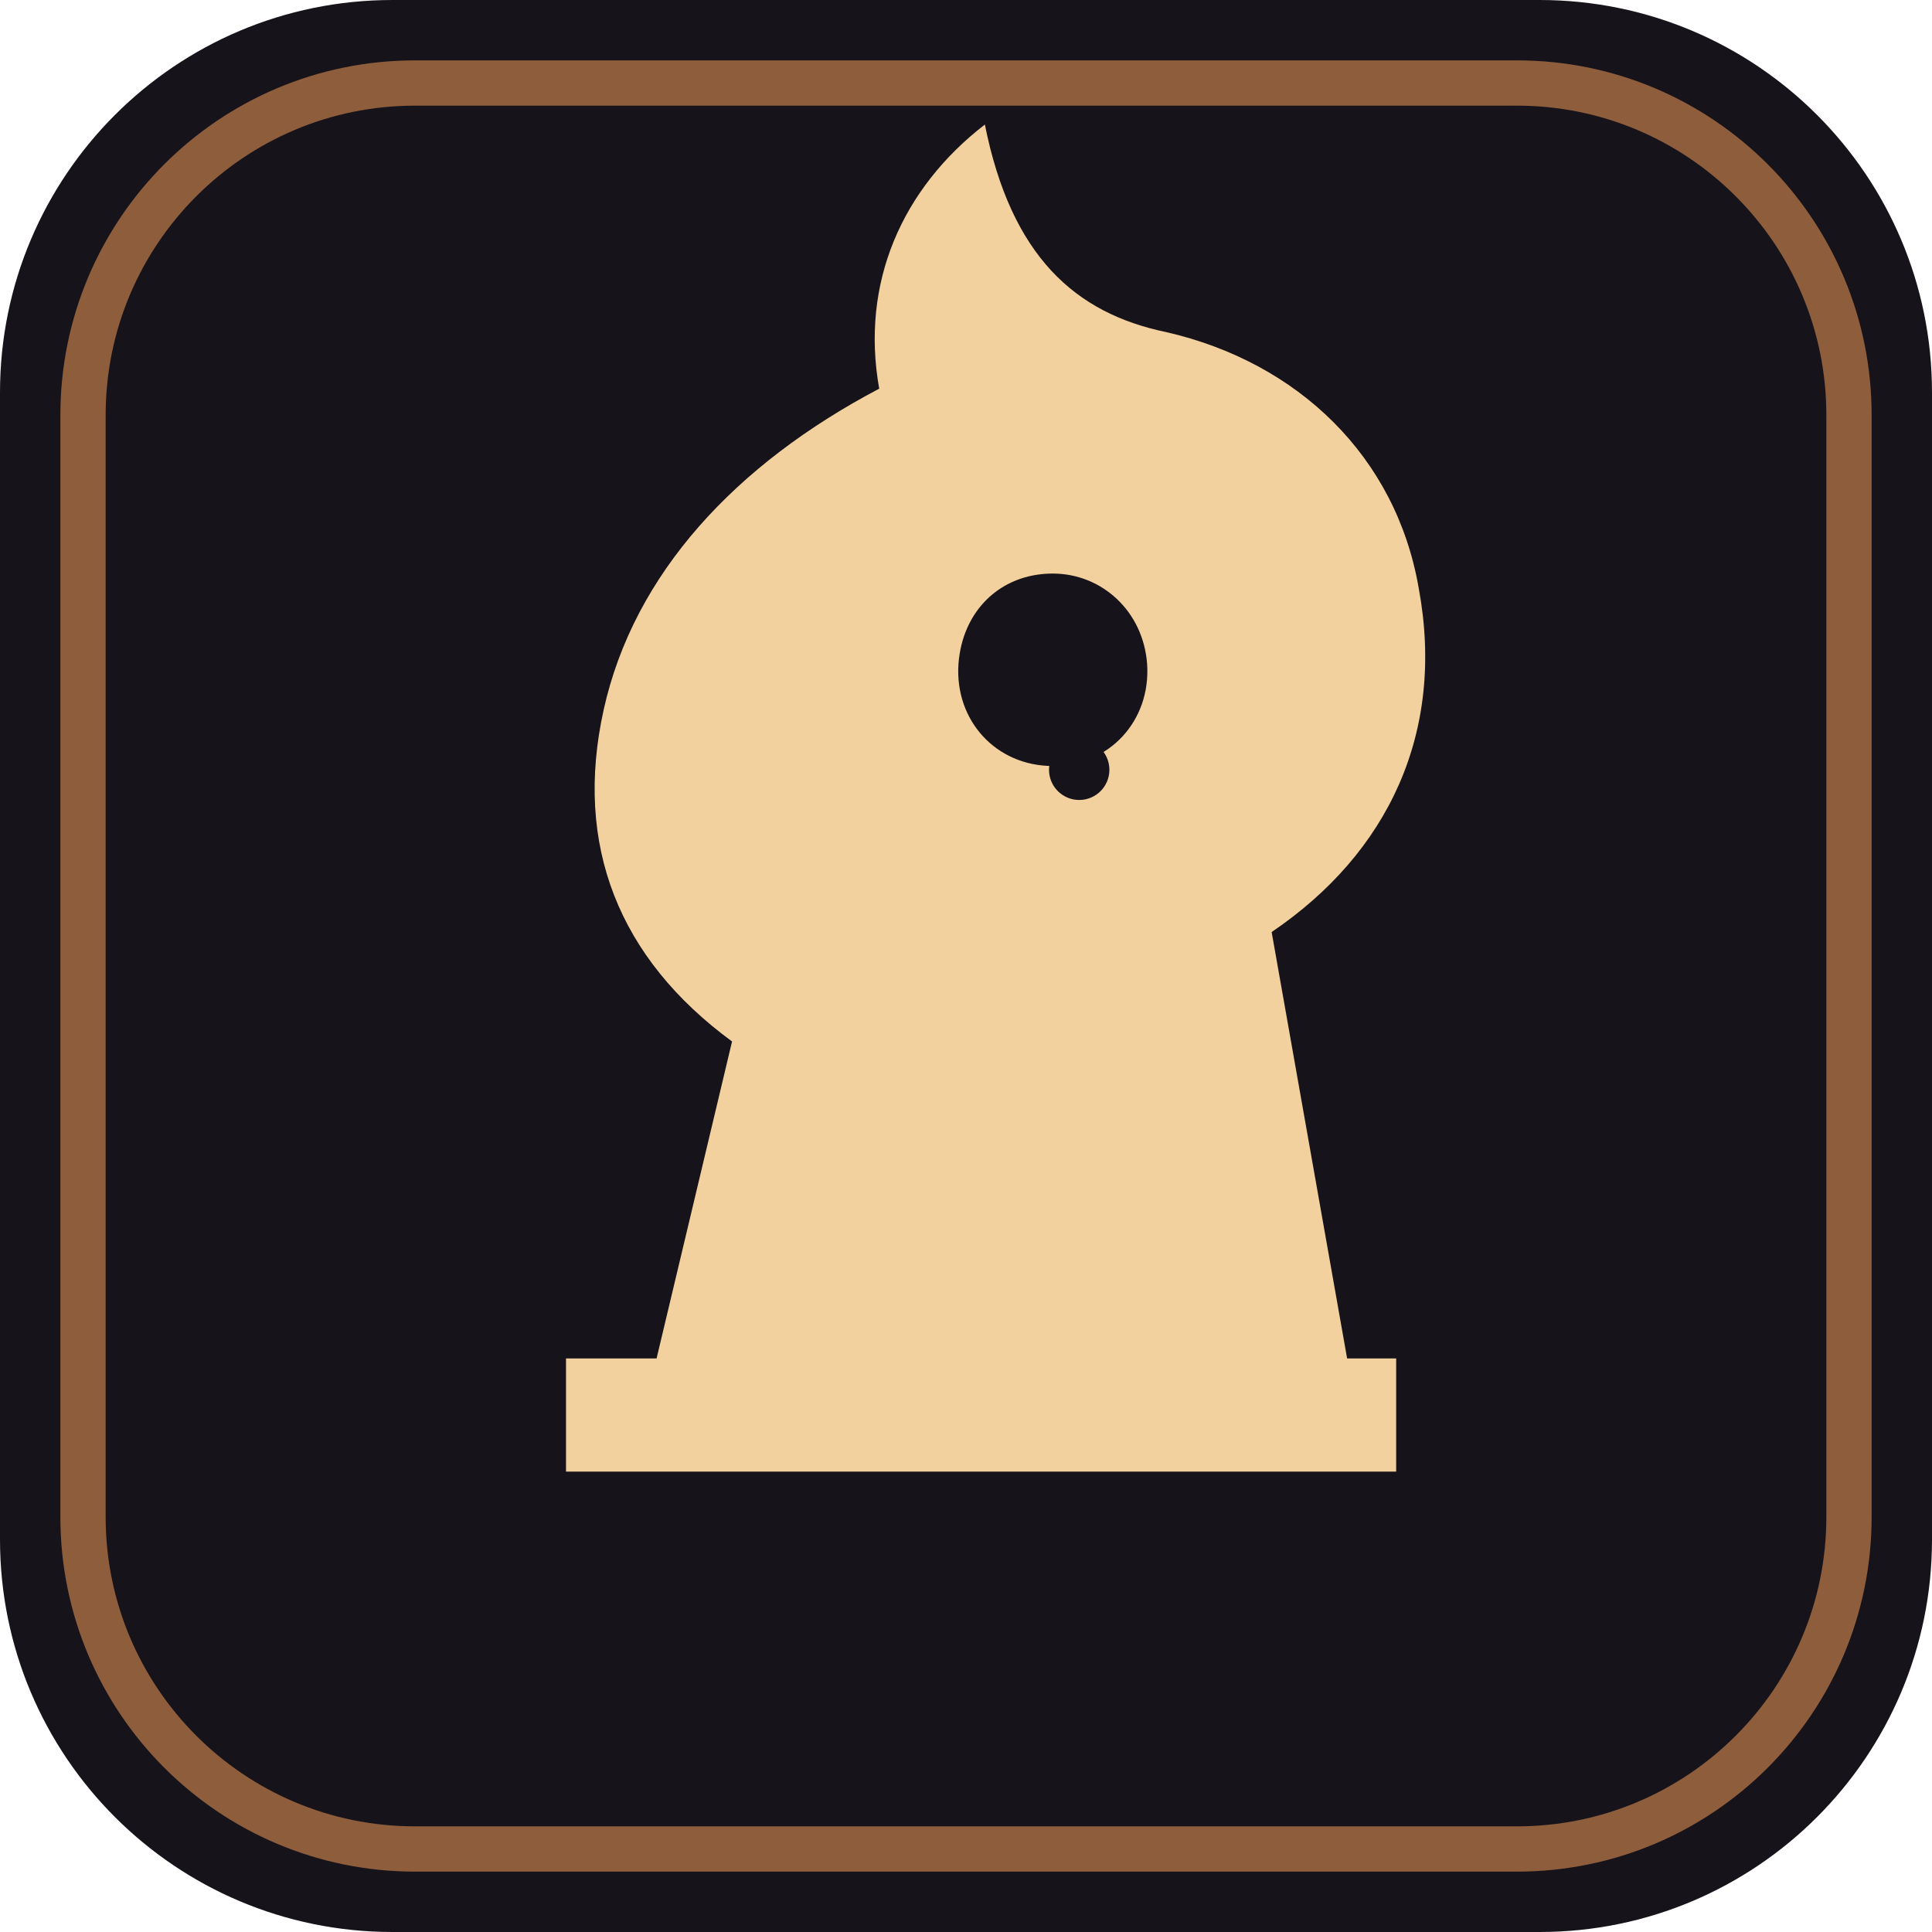
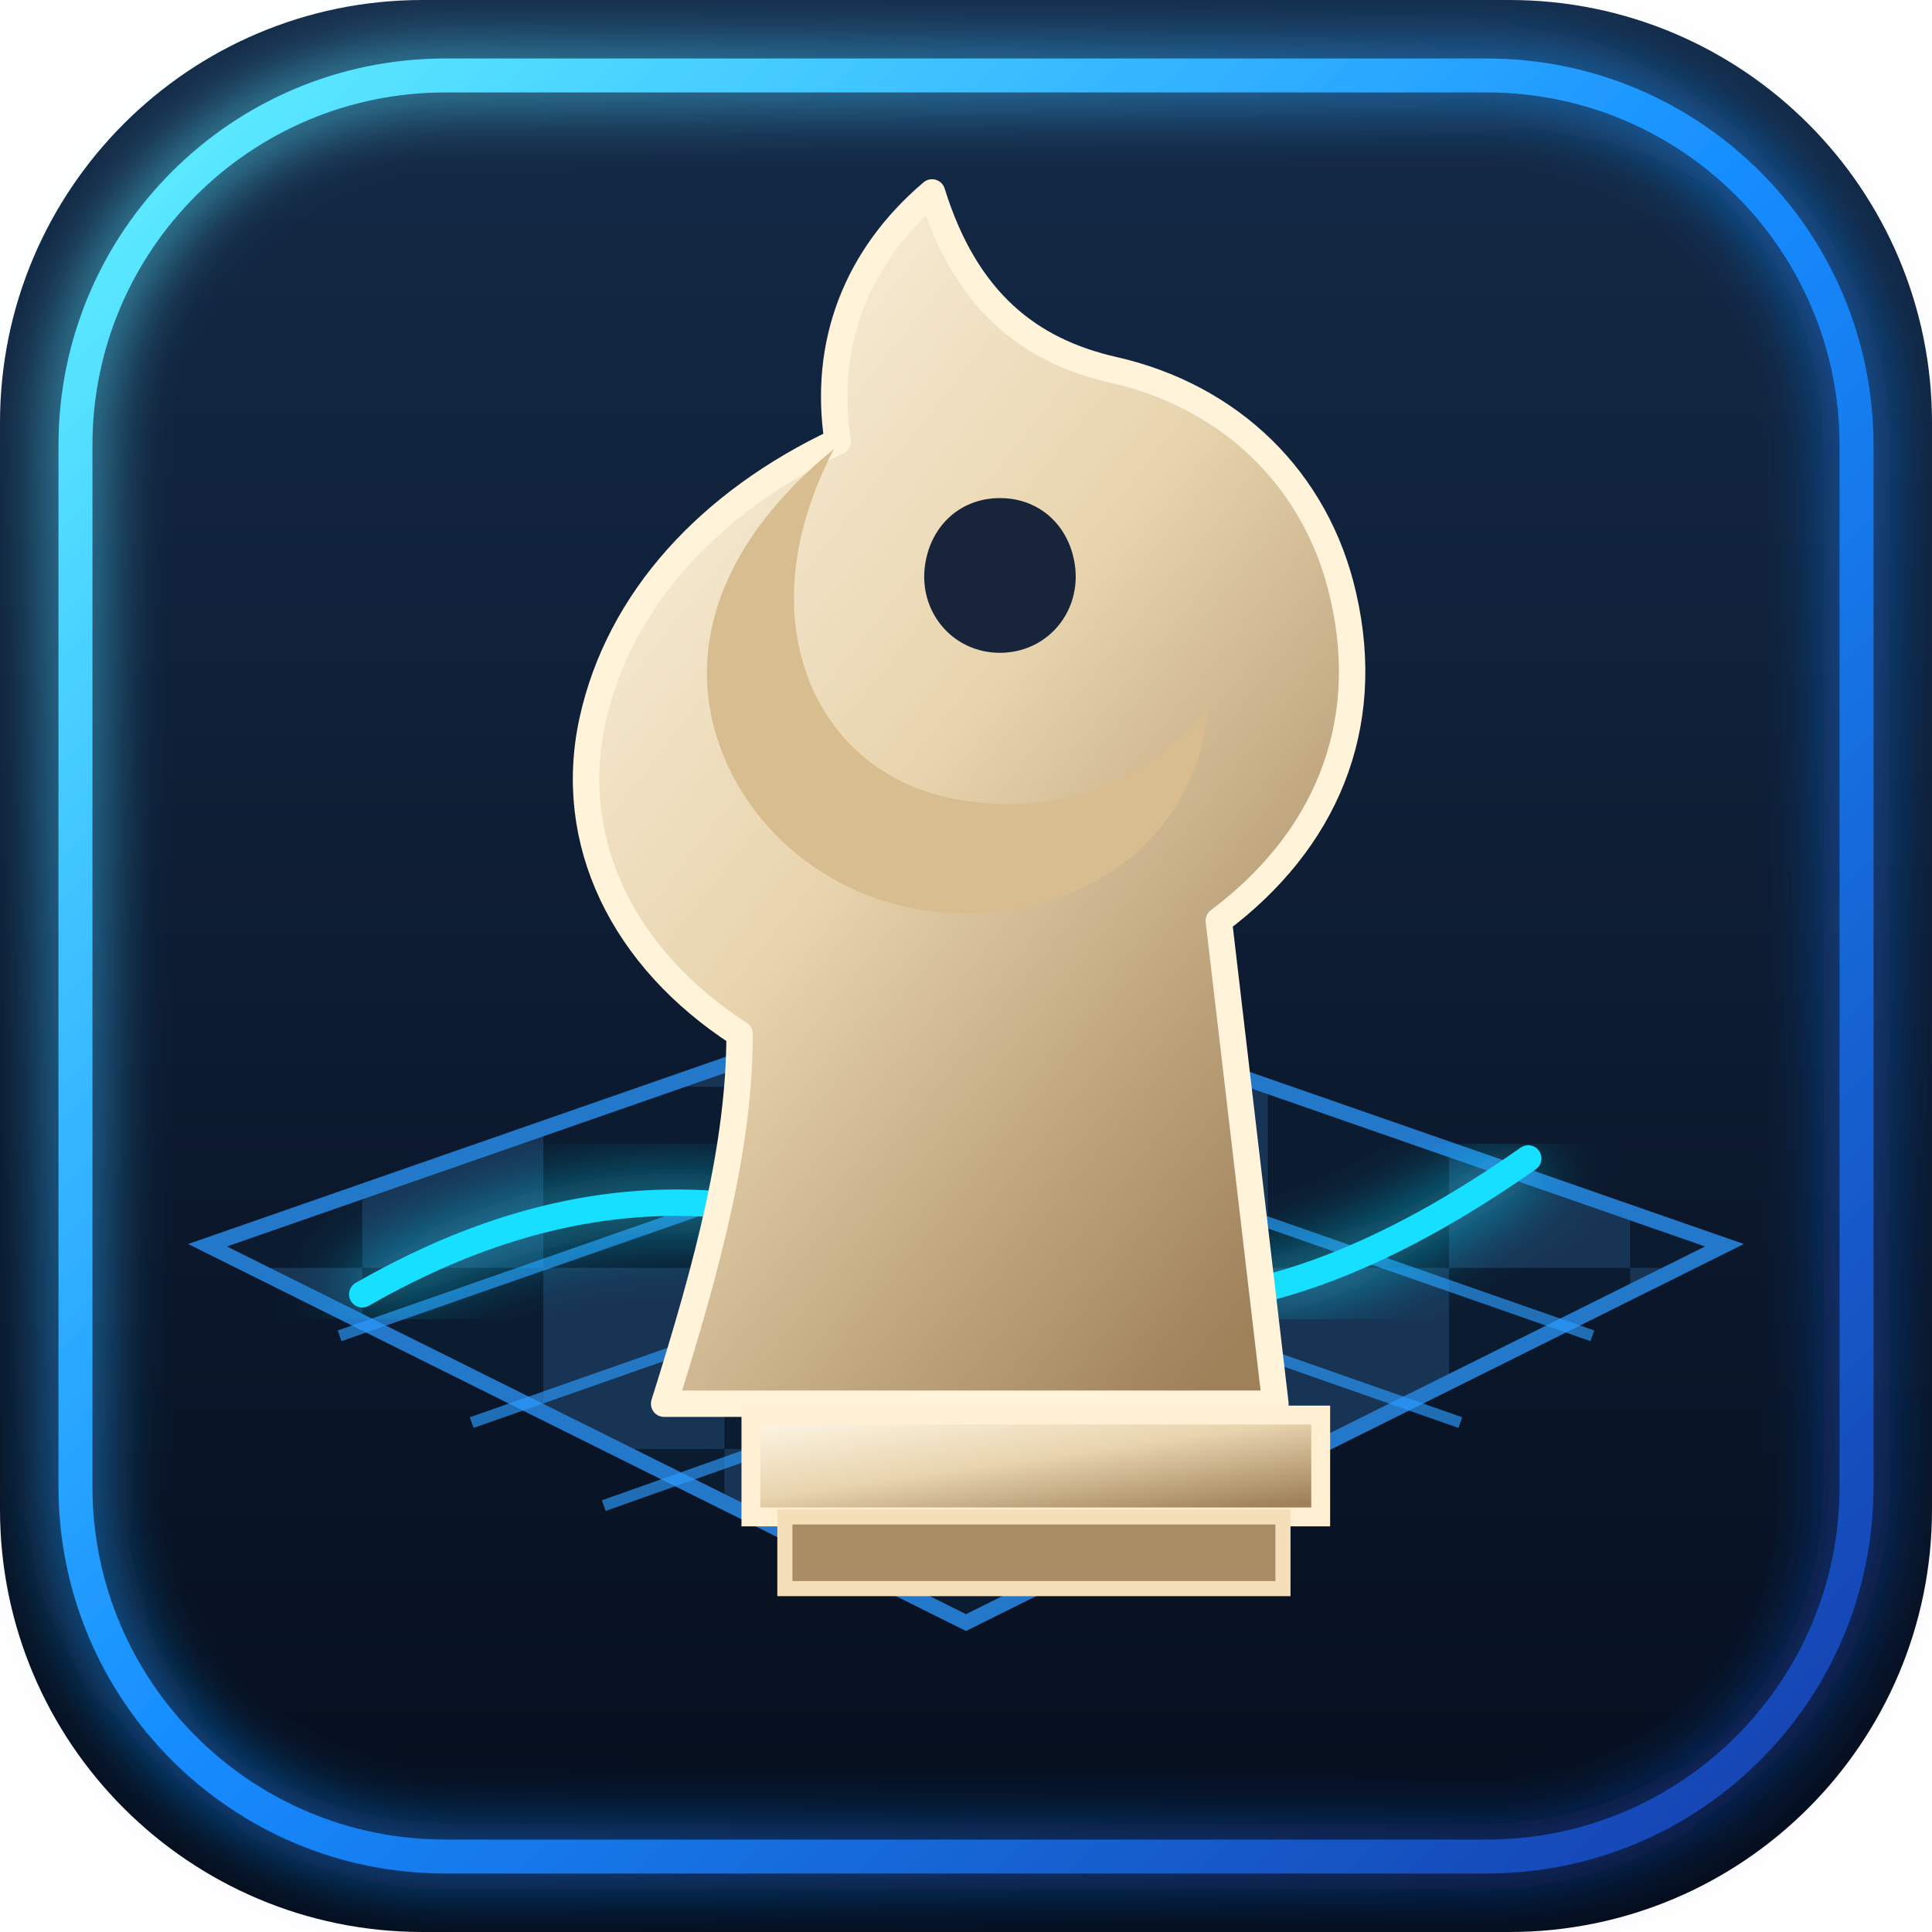
<svg xmlns="http://www.w3.org/2000/svg" viewBox="0 0 512 512">
-   <rect width="512" height="512" rx="104" fill="#17131a" />
-   <rect x="22" y="22" width="468" height="468" rx="88" fill="none" stroke="#8e5d3c" stroke-width="12" />
-   <path d="M150 390h220v-30H150zm24-30 20-84c-30-22-42-52-34-88 8-36 35-65 73-85-5-28 6-53 28-70 7 35 24 50 48 55 35 8 61 33 67 68 7 38-8 70-39 91l20 113H174zm80-184c-1 15 10 27 25 27 15 0 26-12 25-27-1-14-12-24-25-24-14 0-24 10-25 24z" fill="#f2d19e" />
-   <circle cx="286" cy="204" r="8" fill="#17131a" />
+   <defs>
+     <linearGradient id="bg" x2="0" y2="1">
+       <stop stop-color="#152b49" />
+       <stop offset="1" stop-color="#050d1b" />
+     </linearGradient>
+     <linearGradient id="blue" x2="1" y2="1">
+       <stop stop-color="#64f5ff" />
+       <stop offset=".5" stop-color="#168cff" />
+       <stop offset="1" stop-color="#123caa" />
+     </linearGradient>
+     <linearGradient id="ivory" x2=".8" y2="1">
+       <stop stop-color="#fff8e9" />
+       <stop offset=".5" stop-color="#e8d4ae" />
+       <stop offset="1" stop-color="#9e8059" />
+     </linearGradient>
+     <filter id="glow">
+       <feGaussianBlur stdDeviation="9" result="b" />
+       <feMerge>
+         <feMergeNode in="b" />
+         <feMergeNode in="SourceGraphic" />
+       </feMerge>
+     </filter>
+     <pattern id="checks" width="96" height="96" patternUnits="userSpaceOnUse">
+       <rect width="96" height="96" fill="#0b1b30" />
+       <rect width="48" height="48" fill="#183454" />
+       <rect x="48" y="48" width="48" height="48" fill="#183454" />
+     </pattern>
+   </defs>
+   <rect width="512" height="512" rx="112" fill="url(#bg)" />
+   <rect x="20" y="20" width="472" height="472" rx="98" fill="none" stroke="url(#blue)" stroke-width="9" filter="url(#glow)" />
+   <path d="M55 330 256 260 457 330 256 430Z" fill="url(#checks)" stroke="#2378c9" stroke-width="4" />
+   <path d="M90 354 256 296 422 354M125 377 256 331 387 377M160 399 256 365 352 399" fill="none" stroke="#2c9dff" stroke-opacity=".65" stroke-width="3" />
+   <path d="M96 343C145 315 190 312 236 330S328 361 405 307" fill="none" stroke="#19dfff" stroke-width="7" stroke-linecap="round" filter="url(#glow)" />
+   <path d="M176 372c12-38 20-69 20-98-31-20-46-51-39-83 7-32 31-58 65-74-4-26 5-49 25-66 9 29 26 42 48 47 31 7 54 29 61 60 8 35-5 65-33 86l15 128H176Z" fill="url(#ivory)" stroke="#fff3d9" stroke-width="7" stroke-linejoin="round" />
+   <path d="M221 119c-12 23-14 46-5 65 10 20 29 30 55 29 19-1 36-10 49-25-2 25-19 44-43 51-30 9-62-2-79-27-18-27-15-62 23-93Z" fill="#d8bd91" />
+   <path d="M245 151c-1 12 8 22 20 22s21-10 20-22c-1-11-9-19-20-19s-19 8-20 19Z" fill="#17243a" />
+   <path d="M199 375h151v27H199z" rx="10" fill="url(#ivory)" stroke="#fff0d3" stroke-width="5" />
+   <path d="M208 402h132v19H208z" fill="#a98b64" stroke="#f5dfb9" stroke-width="4" />
</svg>
